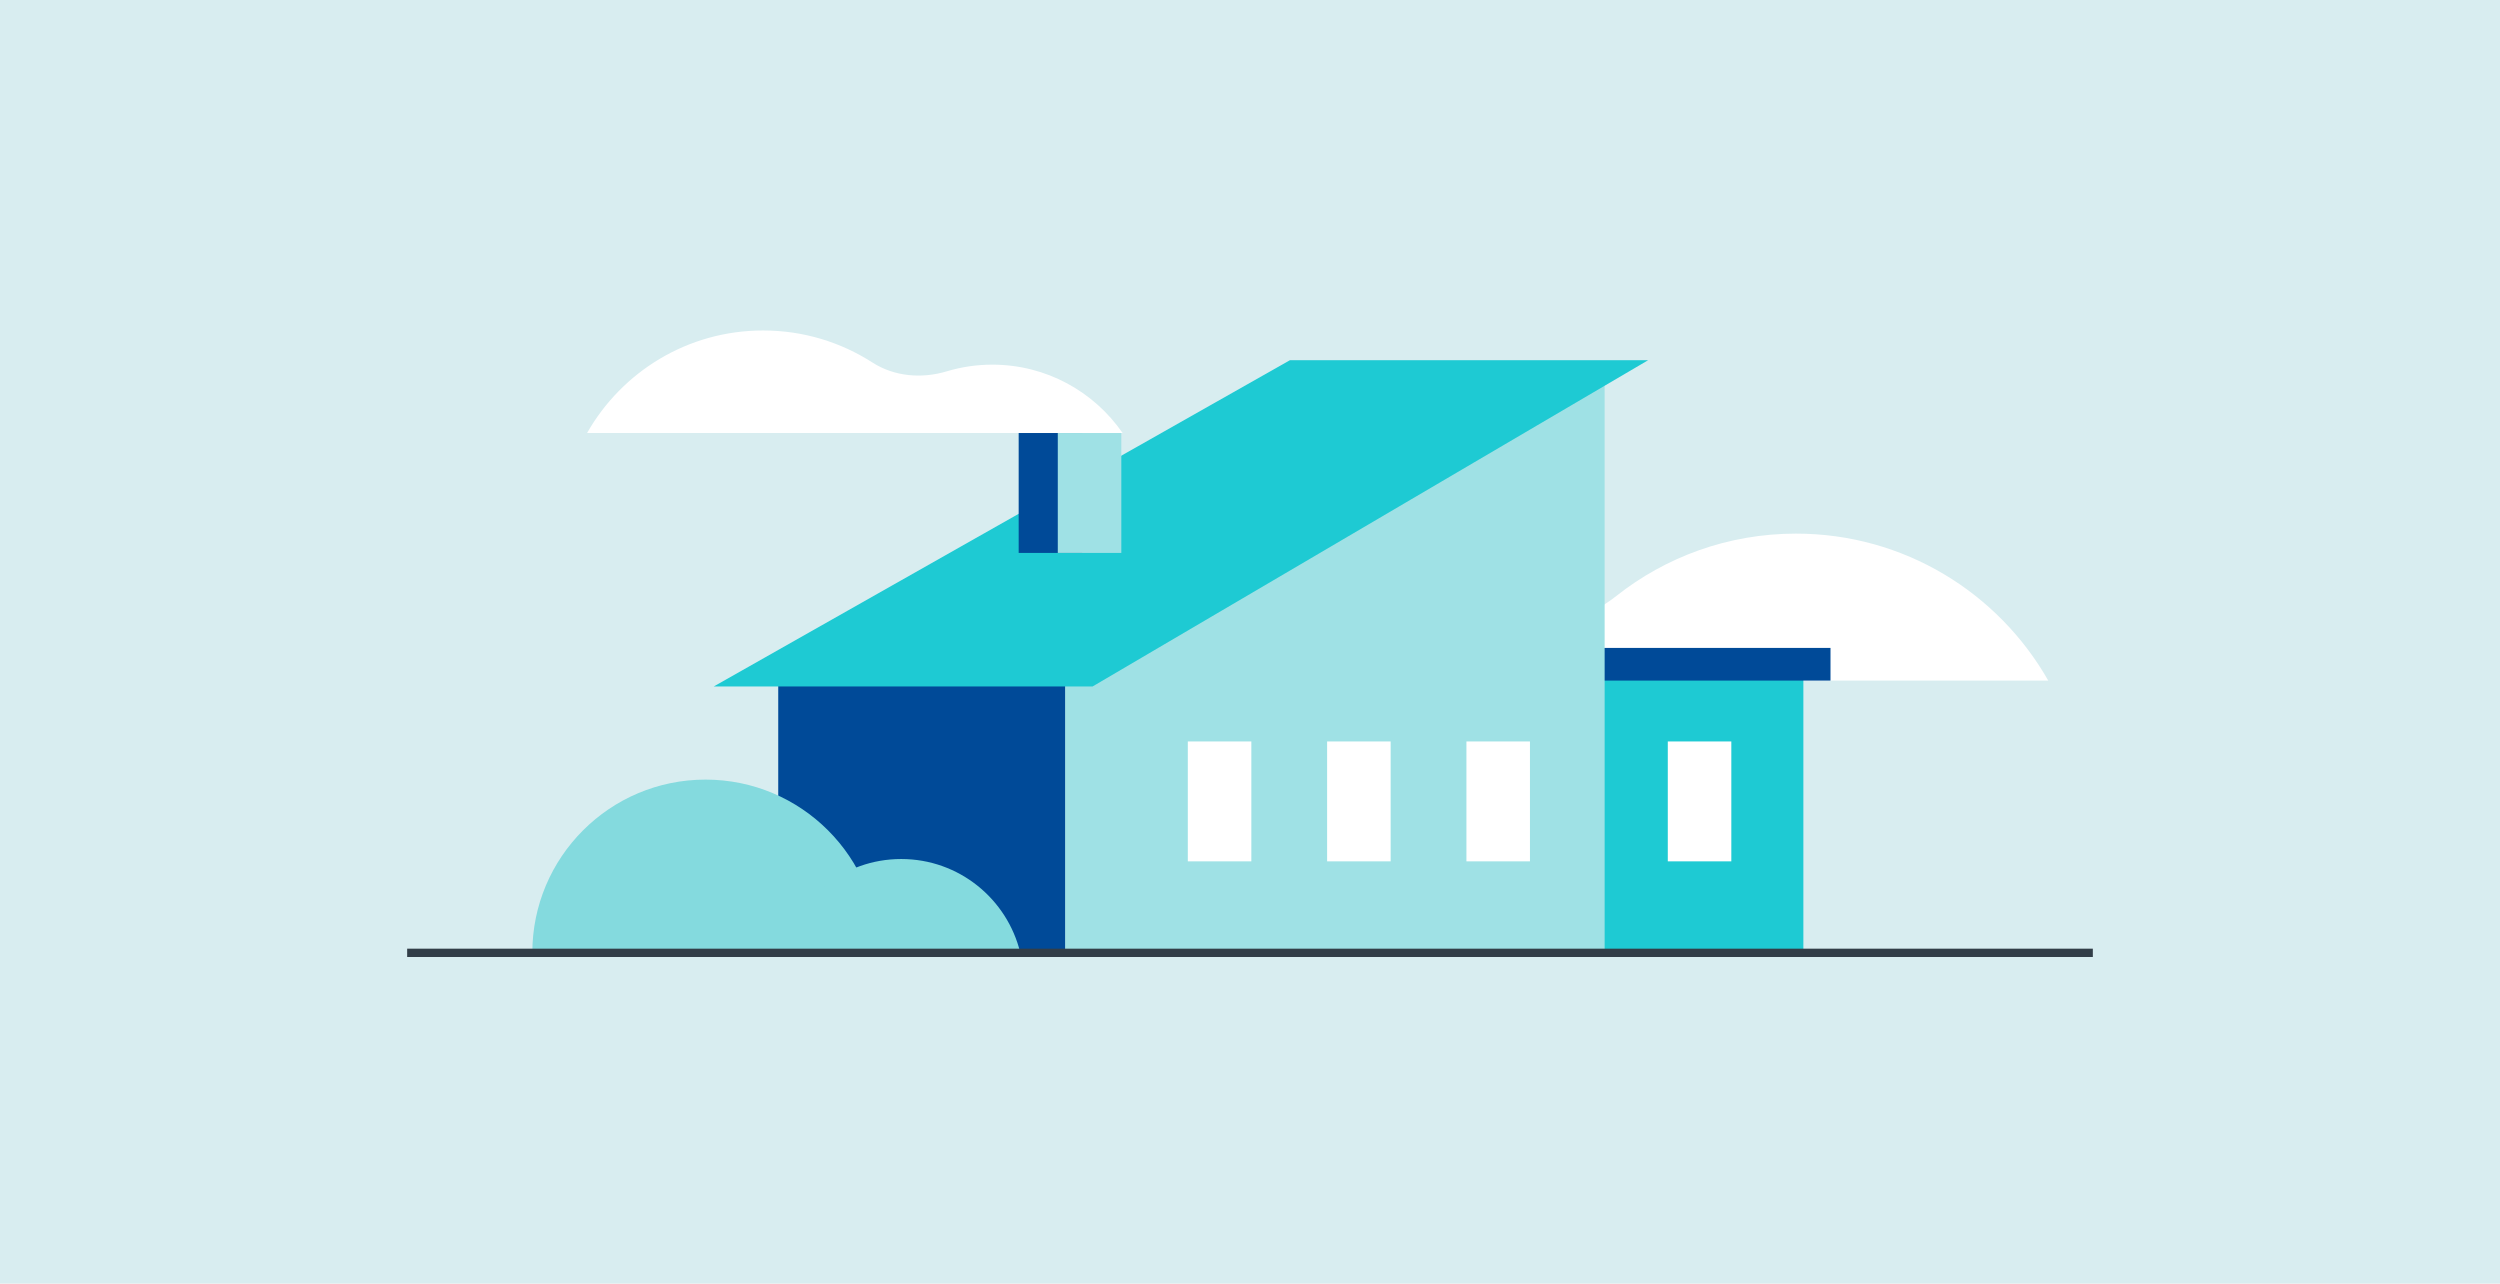
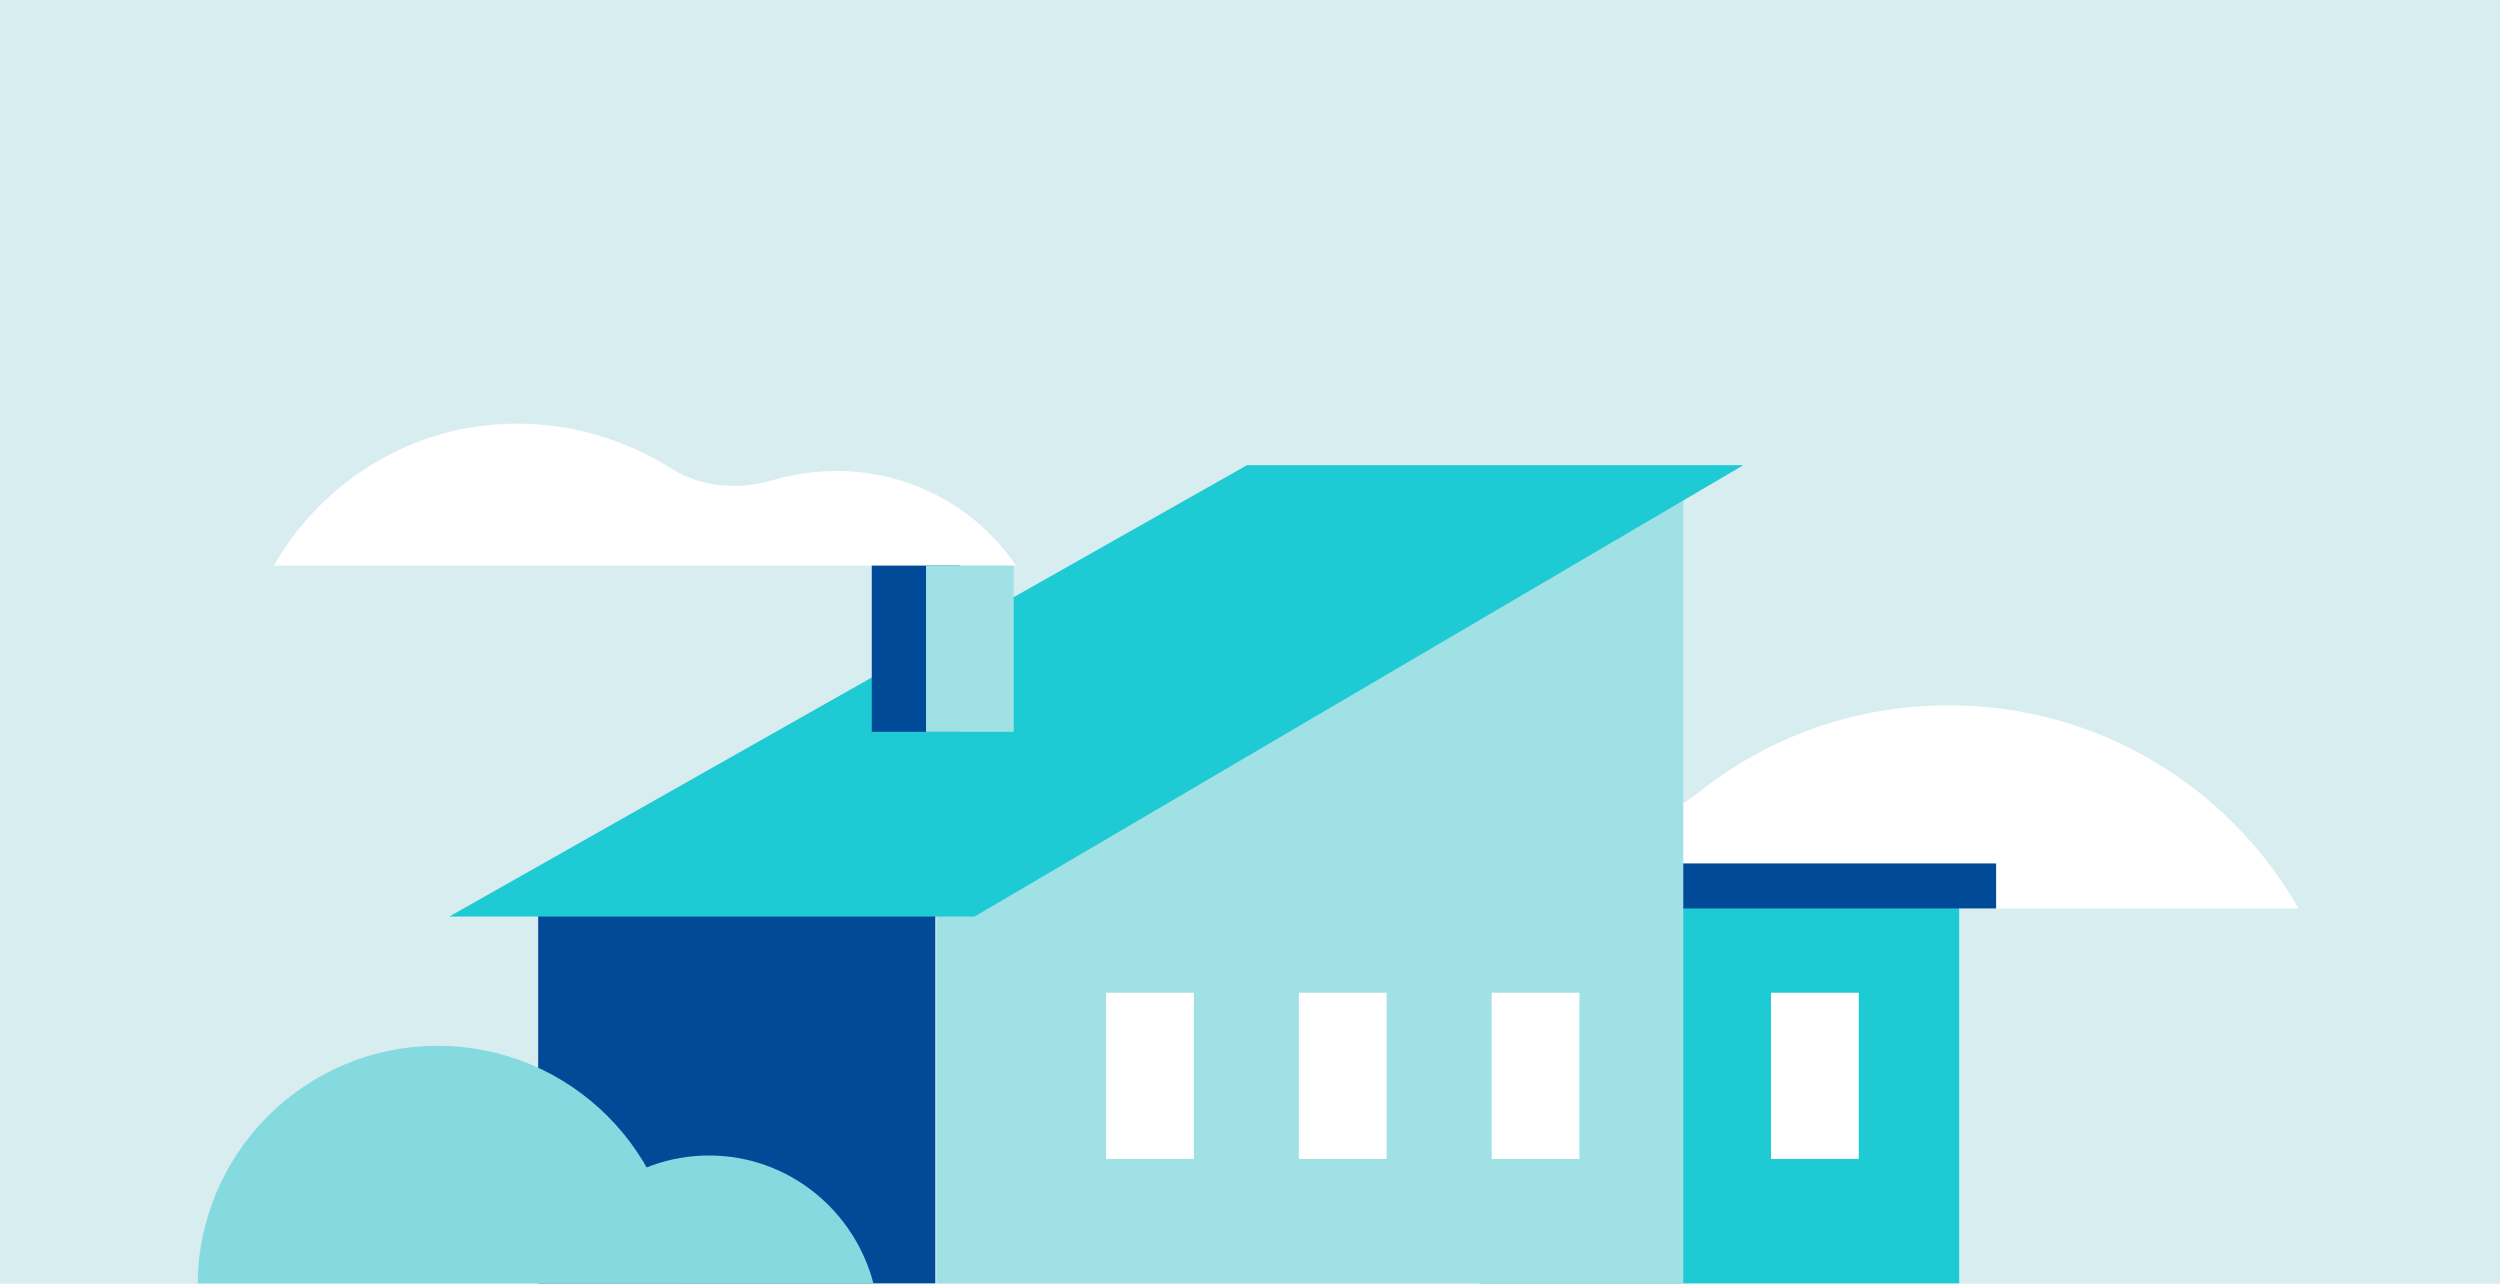
- <svg xmlns="http://www.w3.org/2000/svg" version="1.1" id="Layer_1" x="0px" y="0px" viewBox="0 0 300 153.997" style="enable-background:new 0 0 300 153.997;" xml:space="preserve">
-   <style type="text/css">
- 	.st0{fill:#D8EDF0;}
- 	.st1{fill-rule:evenodd;clip-rule:evenodd;fill:#FFFFFF;}
- 	.st2{fill:#84DADE;}
- 	.st3{fill:#1ECAD3;}
- 	.st4{fill-rule:evenodd;clip-rule:evenodd;fill:#004A98;}
- 	.st5{fill-rule:evenodd;clip-rule:evenodd;fill:#84DADE;}
- 	.st6{fill:none;stroke:#323E48;stroke-width:2;stroke-linejoin:round;stroke-miterlimit:10;}
- 	.st7{fill:none;stroke:#323E48;stroke-linejoin:round;stroke-miterlimit:10;}
- 	.st8{fill:#004A98;}
- 	.st9{fill:#FFFFFF;}
- 	.st10{fill-rule:evenodd;clip-rule:evenodd;fill:#1ECAD3;}
- 	.st11{fill:#9FE1E5;}
- 	.st12{fill-rule:evenodd;clip-rule:evenodd;fill:#D8EDF0;}
- </style>
-   <rect class="st0" width="300" height="153.997" />
-   <g>
-     <path class="st1" d="M134.712,51.962c-3.428-4.956-9.149-8.204-15.63-8.204c-1.901,0-3.735,0.28-5.466,0.801   c-3.013,0.906-6.29,0.637-8.938-1.064c-3.781-2.429-8.279-3.838-13.107-3.838c-9.054,0-16.946,4.959-21.122,12.305H134.712z" />
-     <path class="st1" d="M164.382,81.67c4.37-4,10.191-6.442,16.582-6.442c0.392,0,0.783,0.009,1.171,0.028   c4.277,0.203,8.459-1.077,11.817-3.733c5.929-4.689,13.419-7.489,21.565-7.489c12.977,0,24.288,7.107,30.273,17.637H164.382z" />
-     <rect x="174.936" y="79.916" class="st3" width="41.468" height="34.425" />
-     <rect x="174.349" y="77.75" class="st8" width="45.311" height="3.921" />
-     <polygon class="st11" points="127.813,81.549 127.813,114.341 192.557,114.341 192.557,45.492  " />
-     <rect x="93.388" y="79.917" class="st8" width="34.425" height="34.425" />
-     <polygon class="st3" points="85.653,82.374 131.113,82.374 197.771,43.227 154.787,43.227  " />
-     <rect x="142.537" y="88.974" class="st9" width="7.624" height="14.388" />
-     <rect x="159.254" y="88.974" class="st9" width="7.624" height="14.388" />
-     <rect x="200.135" y="88.974" class="st9" width="7.624" height="14.388" />
-     <rect x="175.971" y="88.974" class="st9" width="7.624" height="14.388" />
-     <rect x="122.24" y="51.962" class="st8" width="7.624" height="14.388" />
-     <rect x="126.935" y="51.962" class="st11" width="7.624" height="14.388" />
-     <path class="st2" d="M105.451,114.341c0-0.001,0-0.002,0-0.003c0-11.48-9.306-20.786-20.786-20.786s-20.786,9.306-20.786,20.786   c0,0.001,0,0.002,0,0.003H105.451z" />
-     <path class="st2" d="M122.436,114.341c-1.558-6.457-7.358-11.259-14.293-11.259s-12.735,4.803-14.293,11.259H122.436z" />
-     <line class="st7" x1="48.859" y1="114.341" x2="251.141" y2="114.341" />
+ <svg xmlns="http://www.w3.org/2000/svg" width="300" height="154" viewBox="0 0 300 154" fill="none">
+   <g clip-path="url(#clip0)">
+     <path d="M300 0H0V153.997H300V0Z" fill="#D8EDF0" />
+     <path fill-rule="evenodd" clip-rule="evenodd" d="M121.928 67.874C117.218 60.947 109.322 56.515 100.318 56.515C97.686 56.515 95.193 56.93 92.699 57.623C88.544 58.87 83.972 58.454 80.371 56.099C74.969 52.775 68.735 50.835 62.086 50.835C49.48 50.835 38.675 57.761 32.857 67.874H121.928Z" fill="white" />
+     <path fill-rule="evenodd" clip-rule="evenodd" d="M162.932 109.015C169.027 103.474 177.061 100.149 185.926 100.149C186.481 100.149 187.035 100.149 187.589 100.149C193.545 100.426 199.363 98.626 203.935 95.024C212.107 88.513 222.497 84.635 233.856 84.635C251.864 84.635 267.517 94.47 275.828 109.015H162.932Z" fill="white" />
+     <path d="M235.1 106.66H177.613V154.312H235.1V106.66Z" fill="#1ECAD3" />
+     <path d="M239.534 103.613H176.783V109.015H239.534V103.613Z" fill="#004A98" />
+     <path d="M112.369 108.876V154.312H201.994V58.869L112.369 108.876Z" fill="#9FE1E5" />
+     <path d="M112.232 106.66H64.58V154.312H112.232V106.66Z" fill="#004A98" />
+     <path d="M53.916 109.985H116.944L209.201 55.822H149.636L53.916 109.985Z" fill="#1ECAD3" />
+     <path d="M143.26 119.127H132.732V139.074H143.26V119.127Z" fill="white" />
+     <path d="M166.395 119.127H155.867V139.074H166.395V119.127Z" fill="white" />
+     <path d="M223.051 119.127H212.523V139.074H223.051V119.127Z" fill="white" />
+     <path d="M189.528 119.127H179V139.074H189.528V119.127Z" fill="white" />
+     <path d="M115.141 67.874H104.613V87.821H115.141V67.874Z" fill="#004A98" />
+     <path d="M121.651 67.874H111.123V87.821H121.651V67.874Z" fill="#9FE1E5" />
+     <path d="M81.341 154.312C81.341 138.382 68.458 125.499 52.528 125.499C36.597 125.499 23.715 138.382 23.715 154.312H81.341Z" fill="#84DADE" />
+     <path d="M104.889 154.312C102.673 145.308 94.638 138.659 85.08 138.659C75.522 138.659 67.488 145.308 65.272 154.312H104.889Z" fill="#84DADE" />
  </g>
+   <defs>
+     <clipPath id="clip0">
+       <rect width="300" height="153.997" fill="white" />
+     </clipPath>
+   </defs>
</svg>
